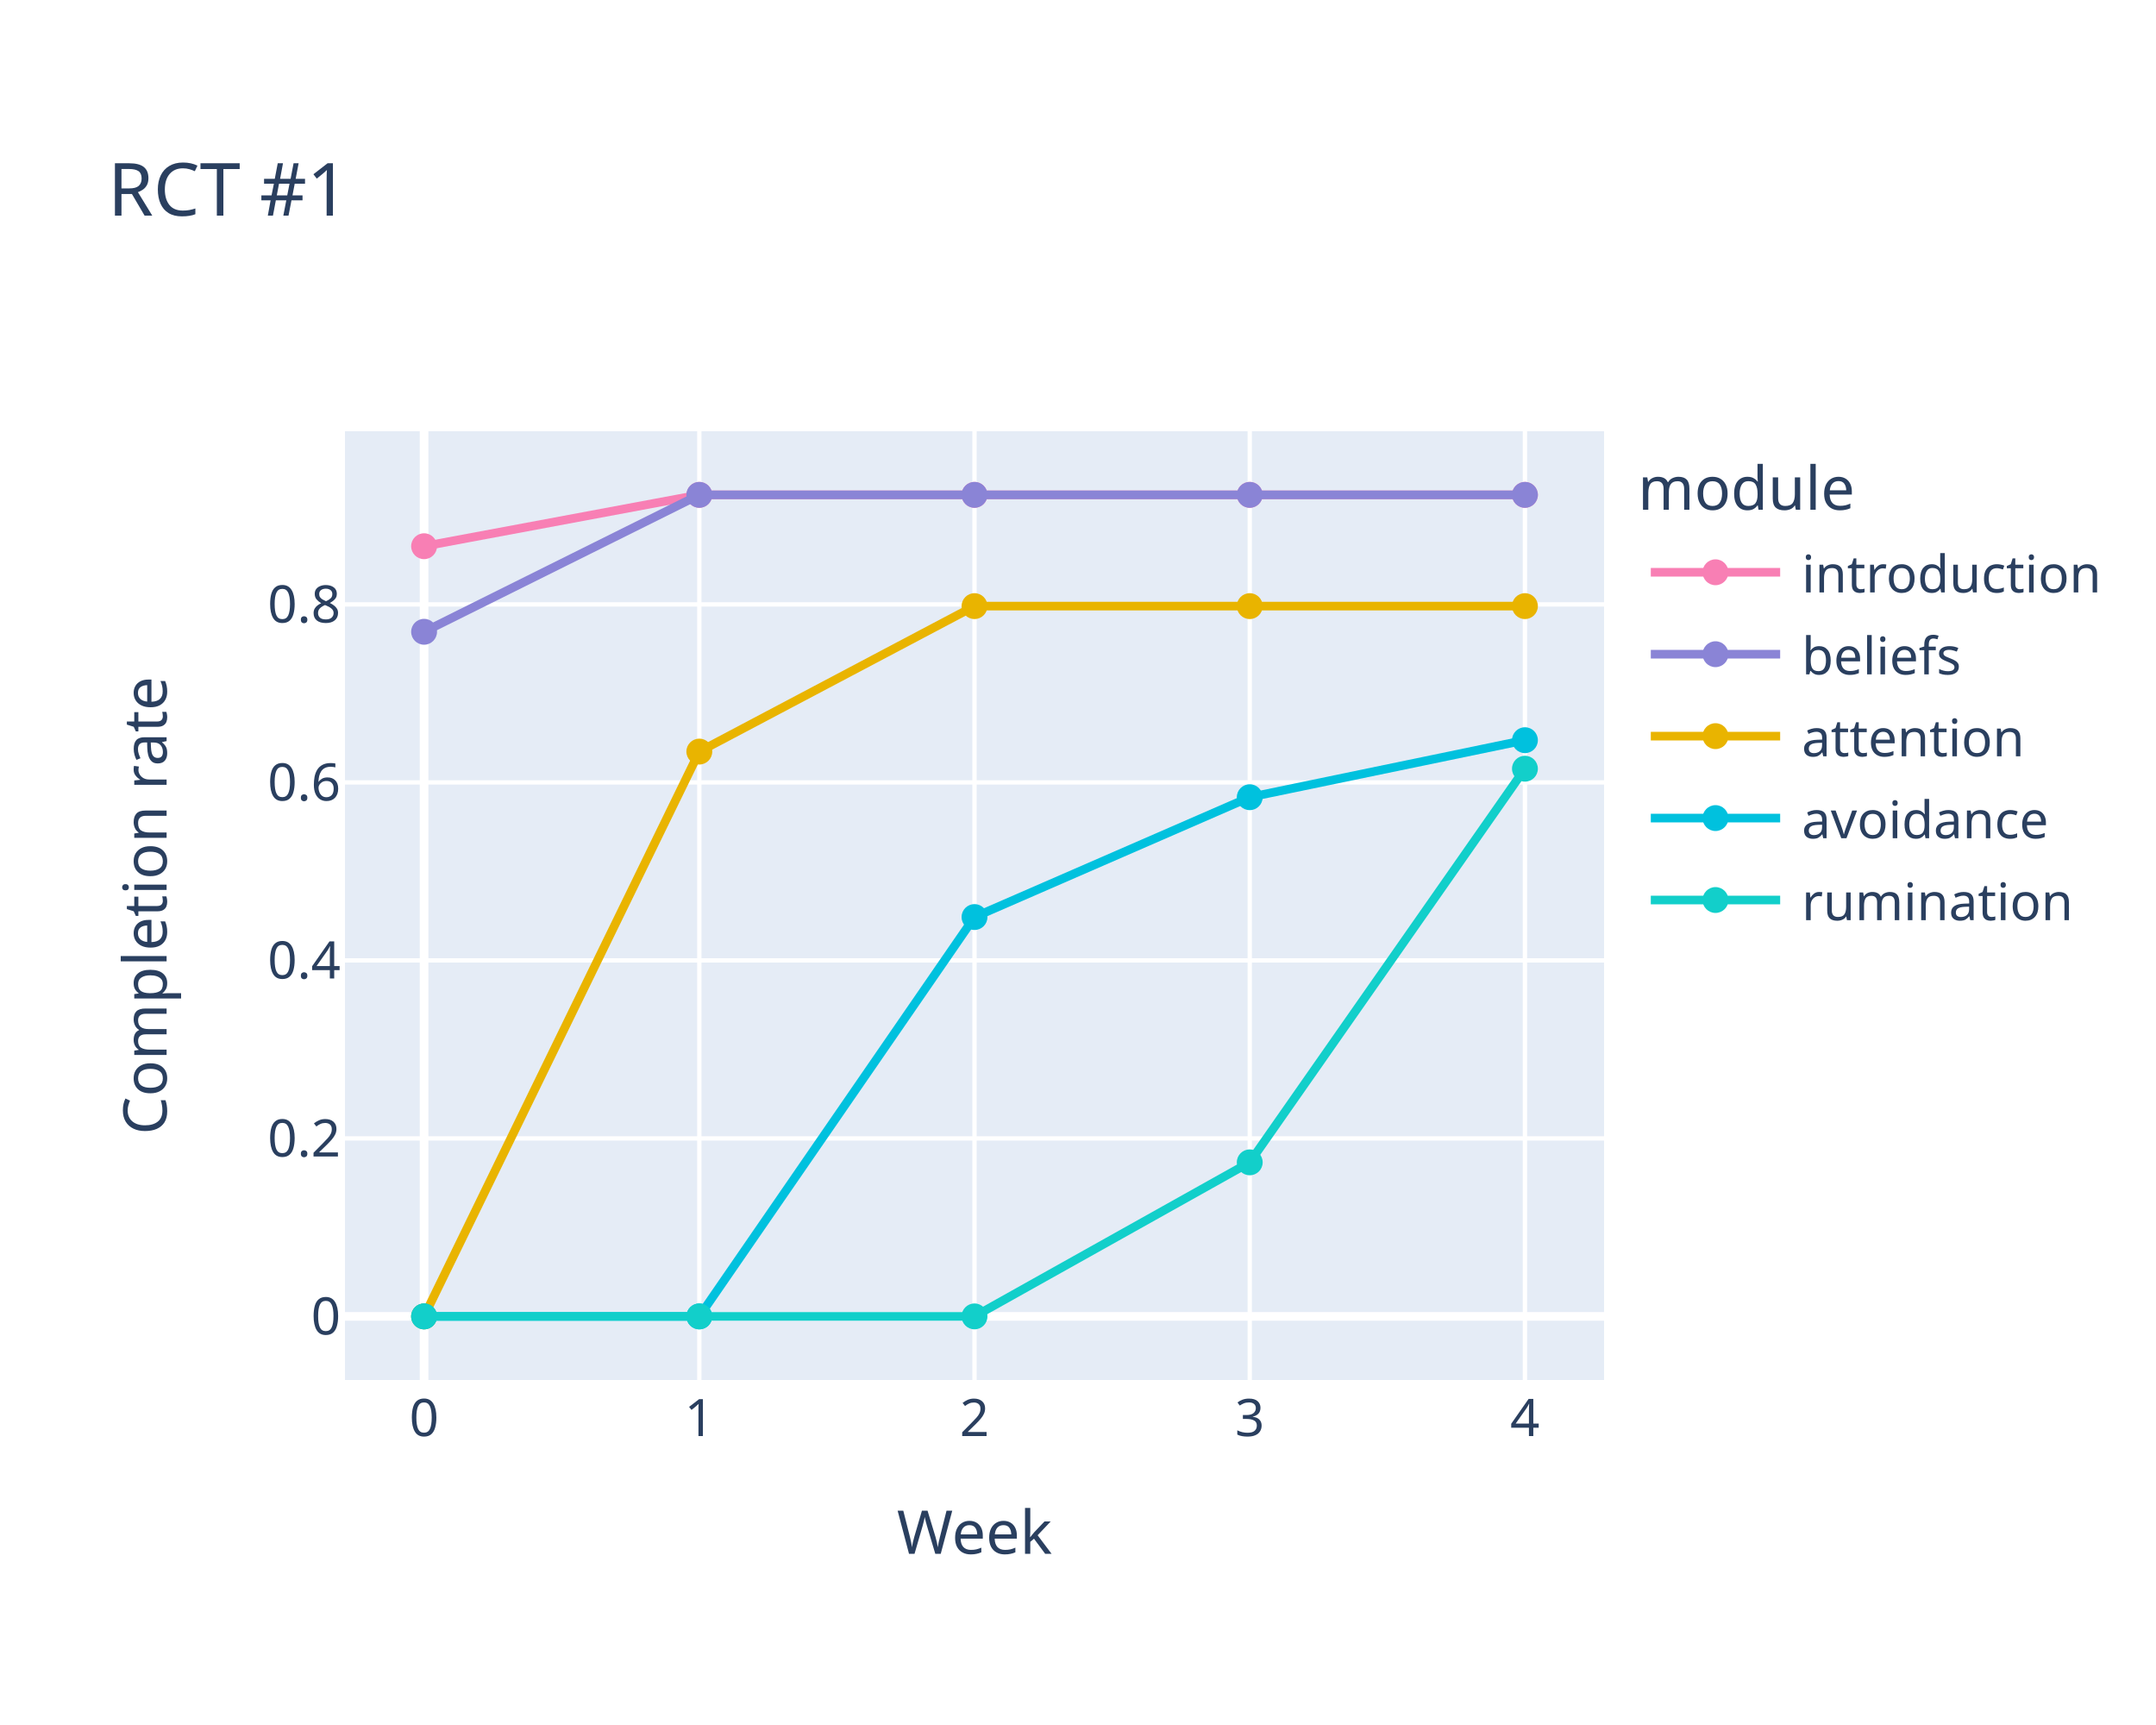
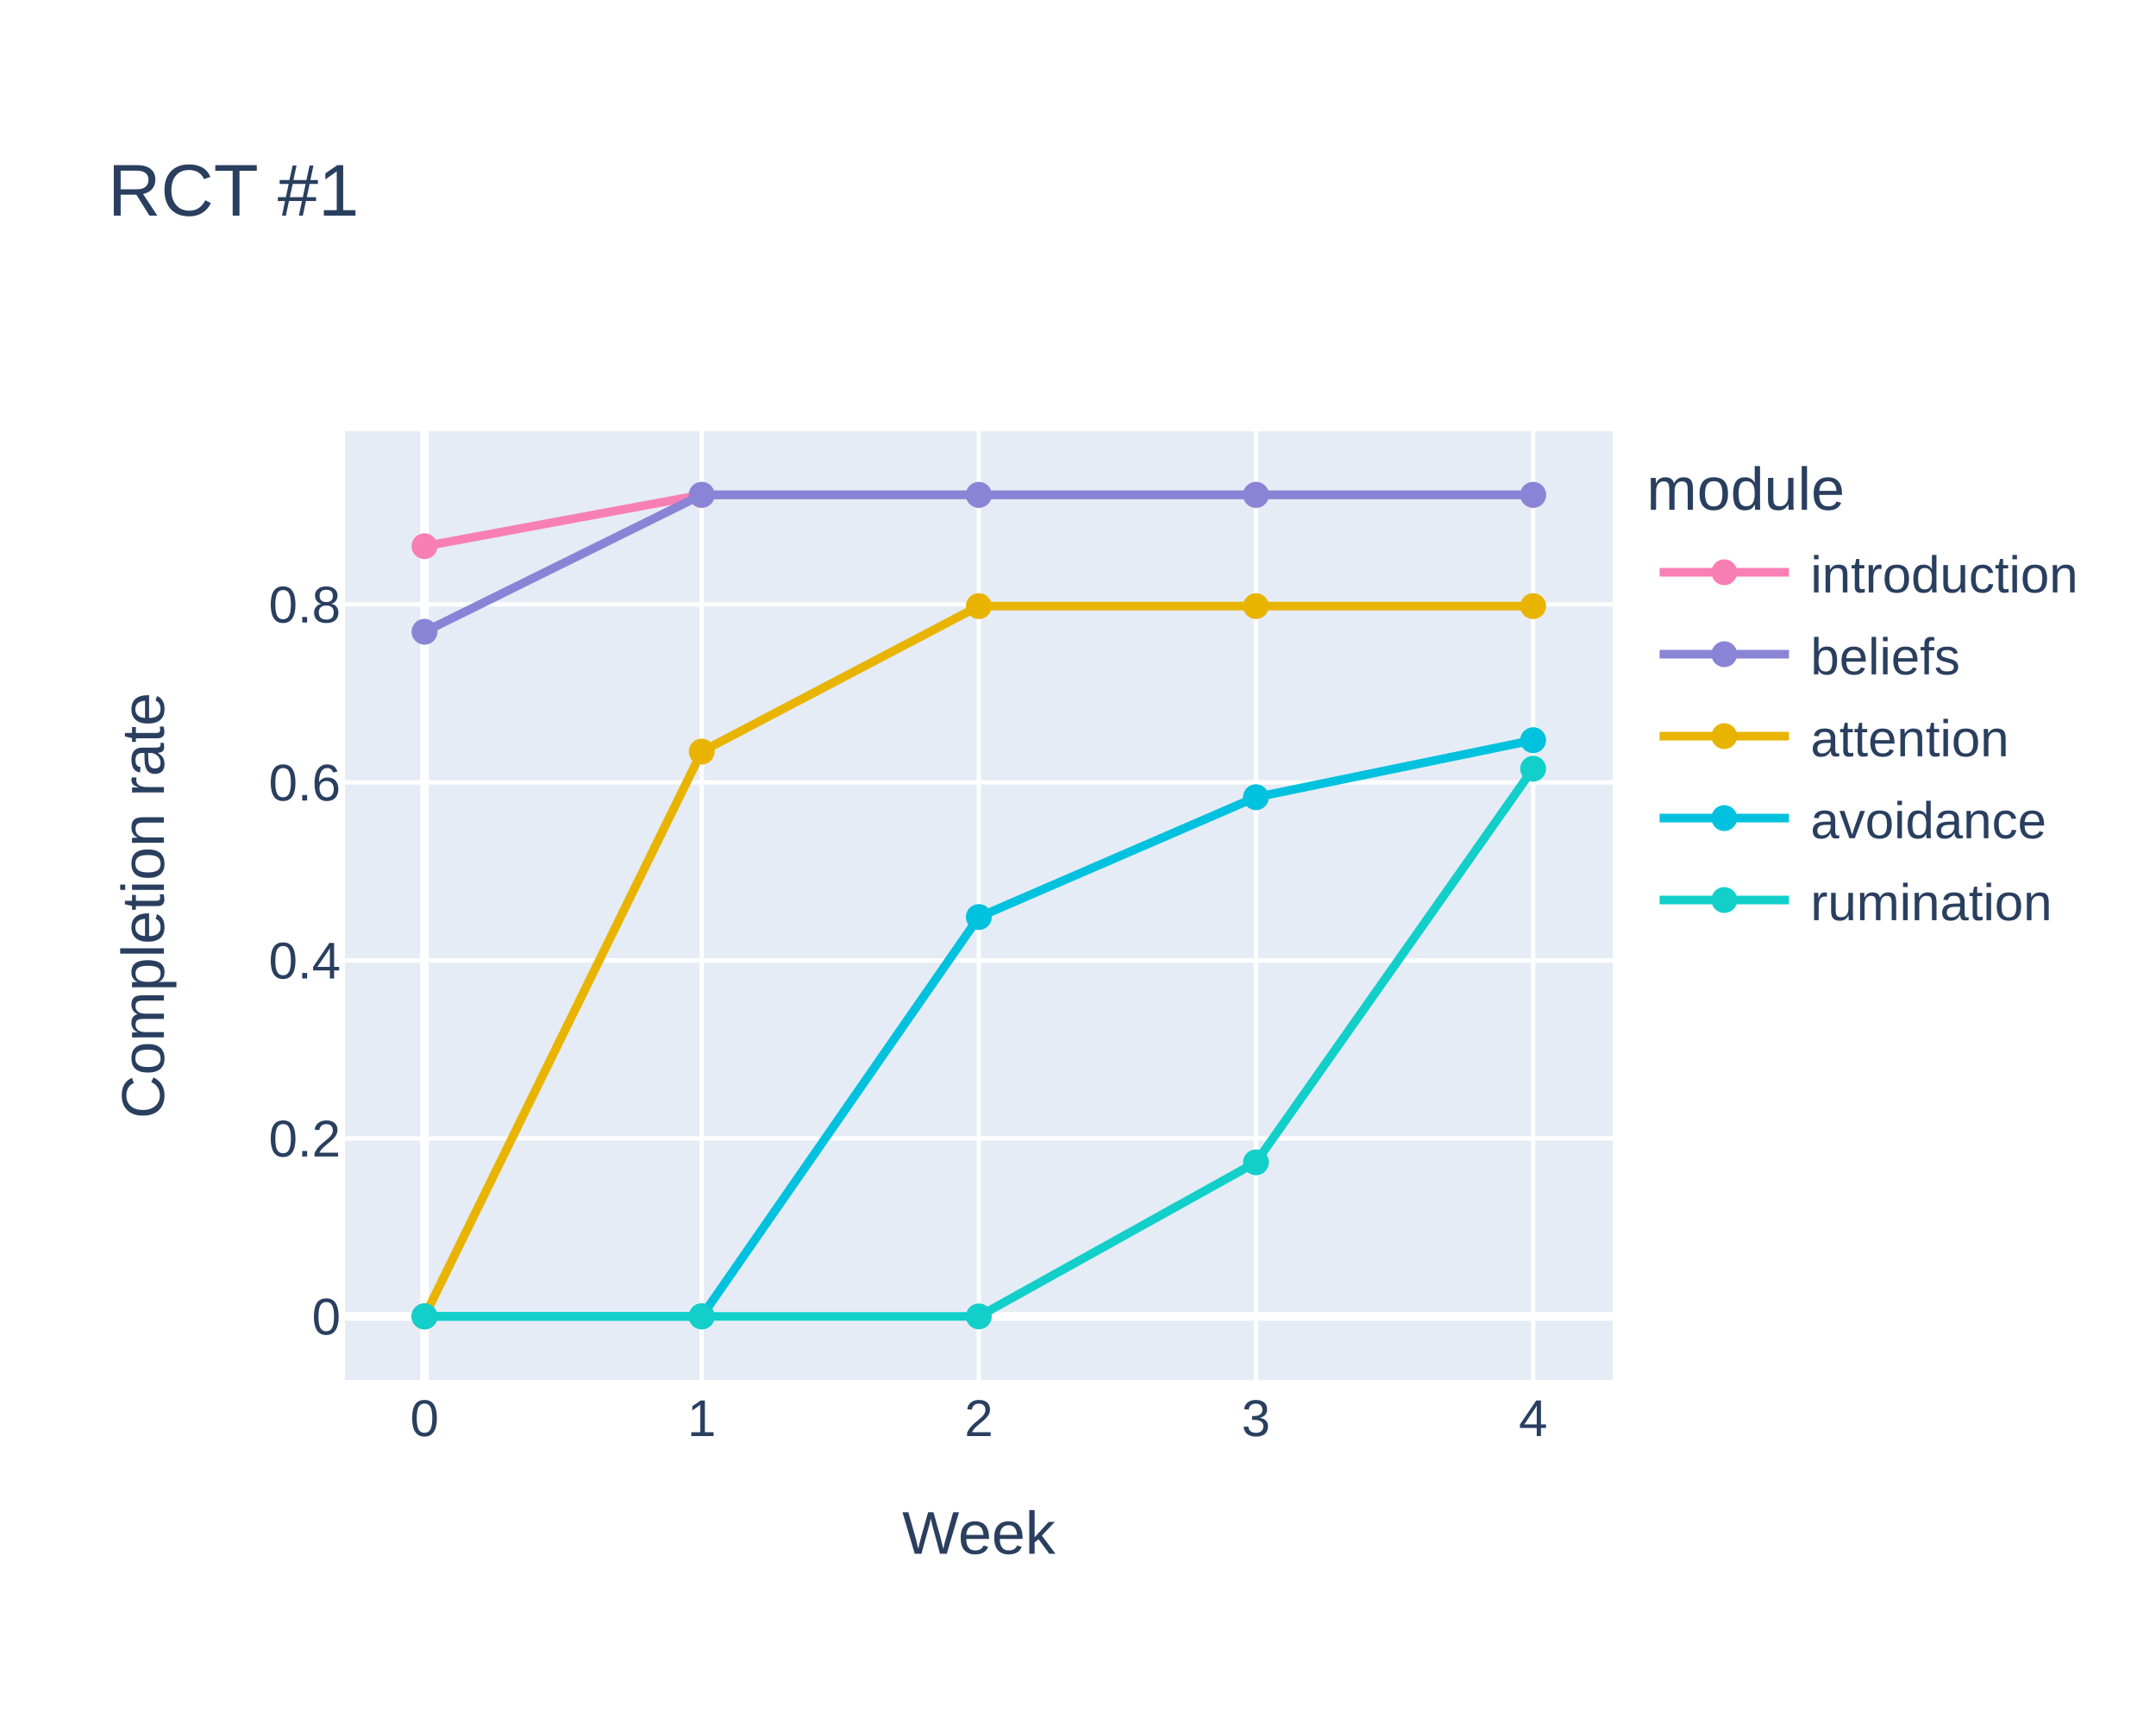
<svg xmlns="http://www.w3.org/2000/svg" class="main-svg" width="500" height="400" style="" viewBox="0 0 500 400">
  <rect x="0" y="0" width="500" height="400" style="fill: rgb(255, 255, 255); fill-opacity: 1;" />
-   <defs id="defs-70b8d2">
+   <defs id="defs-3fa219">
    <g class="clips">
-       <clipPath id="clip70b8d2xyplot" class="plotclip">
-         <rect width="292" height="220" />
+       <clipPath id="clip3fa219xyplot" class="plotclip">
+         <rect width="294" height="220" />
      </clipPath>
-       <clipPath class="axesclip" id="clip70b8d2x">
-         <rect x="80" y="0" width="292" height="400" />
+       <clipPath class="axesclip" id="clip3fa219x">
+         <rect x="80" y="0" width="294" height="400" />
      </clipPath>
-       <clipPath class="axesclip" id="clip70b8d2y">
+       <clipPath class="axesclip" id="clip3fa219y">
        <rect x="0" y="100" width="500" height="220" />
      </clipPath>
-       <clipPath class="axesclip" id="clip70b8d2xy">
-         <rect x="80" y="100" width="292" height="220" />
+       <clipPath class="axesclip" id="clip3fa219xy">
+         <rect x="80" y="100" width="294" height="220" />
      </clipPath>
    </g>
    <g class="gradients" />
    <g class="patterns" />
  </defs>
  <g class="bglayer">
-     <rect class="bg" x="80" y="100" width="292" height="220" style="fill: rgb(229, 236, 246); fill-opacity: 1; stroke-width: 0;" />
+     <rect class="bg" x="80" y="100" width="294" height="220" style="fill: rgb(229, 236, 246); fill-opacity: 1; stroke-width: 0;" />
  </g>
  <g class="layer-below">
    <g class="imagelayer" />
    <g class="shapelayer" />
  </g>
  <g class="cartesianlayer">
    <g class="subplot xy">
      <g class="layer-subplot">
        <g class="shapelayer" />
        <g class="imagelayer" />
      </g>
      <g class="minor-gridlayer">
        <g class="x" />
        <g class="y" />
      </g>
      <g class="gridlayer">
        <g class="x">
-           <path class="xgrid crisp" transform="translate(162.18,0)" d="M0,100v220" style="stroke: rgb(255, 255, 255); stroke-opacity: 1; stroke-width: 1px;" />
-           <path class="xgrid crisp" transform="translate(226,0)" d="M0,100v220" style="stroke: rgb(255, 255, 255); stroke-opacity: 1; stroke-width: 1px;" />
-           <path class="xgrid crisp" transform="translate(289.83,0)" d="M0,100v220" style="stroke: rgb(255, 255, 255); stroke-opacity: 1; stroke-width: 1px;" />
-           <path class="xgrid crisp" transform="translate(353.65,0)" d="M0,100v220" style="stroke: rgb(255, 255, 255); stroke-opacity: 1; stroke-width: 1px;" />
+           <path class="xgrid crisp" transform="translate(162.73,0)" d="M0,100v220" style="stroke: rgb(255, 255, 255); stroke-opacity: 1; stroke-width: 1px;" />
+           <path class="xgrid crisp" transform="translate(227,0)" d="M0,100v220" style="stroke: rgb(255, 255, 255); stroke-opacity: 1; stroke-width: 1px;" />
+           <path class="xgrid crisp" transform="translate(291.27,0)" d="M0,100v220" style="stroke: rgb(255, 255, 255); stroke-opacity: 1; stroke-width: 1px;" />
+           <path class="xgrid crisp" transform="translate(355.55,0)" d="M0,100v220" style="stroke: rgb(255, 255, 255); stroke-opacity: 1; stroke-width: 1px;" />
        </g>
        <g class="y">
-           <path class="ygrid crisp" transform="translate(0,263.98)" d="M80,0h292" style="stroke: rgb(255, 255, 255); stroke-opacity: 1; stroke-width: 1px;" />
-           <path class="ygrid crisp" transform="translate(0,222.7)" d="M80,0h292" style="stroke: rgb(255, 255, 255); stroke-opacity: 1; stroke-width: 1px;" />
-           <path class="ygrid crisp" transform="translate(0,181.43)" d="M80,0h292" style="stroke: rgb(255, 255, 255); stroke-opacity: 1; stroke-width: 1px;" />
-           <path class="ygrid crisp" transform="translate(0,140.15)" d="M80,0h292" style="stroke: rgb(255, 255, 255); stroke-opacity: 1; stroke-width: 1px;" />
+           <path class="ygrid crisp" transform="translate(0,263.98)" d="M80,0h294" style="stroke: rgb(255, 255, 255); stroke-opacity: 1; stroke-width: 1px;" />
+           <path class="ygrid crisp" transform="translate(0,222.7)" d="M80,0h294" style="stroke: rgb(255, 255, 255); stroke-opacity: 1; stroke-width: 1px;" />
+           <path class="ygrid crisp" transform="translate(0,181.43)" d="M80,0h294" style="stroke: rgb(255, 255, 255); stroke-opacity: 1; stroke-width: 1px;" />
+           <path class="ygrid crisp" transform="translate(0,140.15)" d="M80,0h294" style="stroke: rgb(255, 255, 255); stroke-opacity: 1; stroke-width: 1px;" />
        </g>
      </g>
      <g class="zerolinelayer">
-         <path class="xzl zl crisp" transform="translate(98.35,0)" d="M0,100v220" style="stroke: rgb(255, 255, 255); stroke-opacity: 1; stroke-width: 2px;" />
-         <path class="yzl zl crisp" transform="translate(0,305.25)" d="M80,0h292" style="stroke: rgb(255, 255, 255); stroke-opacity: 1; stroke-width: 2px;" />
+         <path class="xzl zl crisp" transform="translate(98.45,0)" d="M0,100v220" style="stroke: rgb(255, 255, 255); stroke-opacity: 1; stroke-width: 2px;" />
+         <path class="yzl zl crisp" transform="translate(0,305.25)" d="M80,0h294" style="stroke: rgb(255, 255, 255); stroke-opacity: 1; stroke-width: 2px;" />
      </g>
      <path class="xlines-below" />
      <path class="ylines-below" />
      <g class="overlines-below" />
      <g class="xaxislayer-below" />
      <g class="yaxislayer-below" />
      <g class="overaxes-below" />
-       <g class="plot" transform="translate(80,100)" clip-path="url(#clip70b8d2xyplot)">
+       <g class="plot" transform="translate(80,100)" clip-path="url(#clip3fa219xyplot)">
        <g class="scatterlayer mlayer">
-           <g class="trace scatter trace0f7257" style="stroke-miterlimit: 2; opacity: 1;">
-             <g class="fills" />
-             <g class="errorbars" />
-             <g class="lines">
-               <path class="js-line" d="M18.35,26.66L82.18,14.75L146,14.75L273.65,14.75" style="vector-effect: none; fill: none; stroke: rgb(248, 127, 180); stroke-opacity: 1; stroke-width: 2px; opacity: 1;" />
-             </g>
-             <g class="points">
-               <path class="point" transform="translate(18.35,26.66)" d="M3,0A3,3 0 1,1 0,-3A3,3 0 0,1 3,0Z" style="opacity: 1; stroke-width: 0px; fill: rgb(248, 127, 180); fill-opacity: 1;" />
-               <path class="point" transform="translate(82.18,14.75)" d="M3,0A3,3 0 1,1 0,-3A3,3 0 0,1 3,0Z" style="opacity: 1; stroke-width: 0px; fill: rgb(248, 127, 180); fill-opacity: 1;" />
-               <path class="point" transform="translate(146,14.75)" d="M3,0A3,3 0 1,1 0,-3A3,3 0 0,1 3,0Z" style="opacity: 1; stroke-width: 0px; fill: rgb(248, 127, 180); fill-opacity: 1;" />
-               <path class="point" transform="translate(209.83,14.75)" d="M3,0A3,3 0 1,1 0,-3A3,3 0 0,1 3,0Z" style="opacity: 1; stroke-width: 0px; fill: rgb(248, 127, 180); fill-opacity: 1;" />
-               <path class="point" transform="translate(273.65,14.75)" d="M3,0A3,3 0 1,1 0,-3A3,3 0 0,1 3,0Z" style="opacity: 1; stroke-width: 0px; fill: rgb(248, 127, 180); fill-opacity: 1;" />
-             </g>
-             <g class="text" />
-           </g>
-           <g class="trace scatter trace8afb2c" style="stroke-miterlimit: 2; opacity: 1;">
-             <g class="fills" />
-             <g class="errorbars" />
-             <g class="lines">
-               <path class="js-line" d="M18.35,46.5L82.18,14.75L146,14.75L273.65,14.75" style="vector-effect: none; fill: none; stroke: rgb(138, 132, 214); stroke-opacity: 1; stroke-width: 2px; opacity: 1;" />
-             </g>
-             <g class="points">
-               <path class="point" transform="translate(18.35,46.5)" d="M3,0A3,3 0 1,1 0,-3A3,3 0 0,1 3,0Z" style="opacity: 1; stroke-width: 0px; fill: rgb(138, 132, 214); fill-opacity: 1;" />
-               <path class="point" transform="translate(82.18,14.75)" d="M3,0A3,3 0 1,1 0,-3A3,3 0 0,1 3,0Z" style="opacity: 1; stroke-width: 0px; fill: rgb(138, 132, 214); fill-opacity: 1;" />
-               <path class="point" transform="translate(146,14.75)" d="M3,0A3,3 0 1,1 0,-3A3,3 0 0,1 3,0Z" style="opacity: 1; stroke-width: 0px; fill: rgb(138, 132, 214); fill-opacity: 1;" />
-               <path class="point" transform="translate(209.83,14.75)" d="M3,0A3,3 0 1,1 0,-3A3,3 0 0,1 3,0Z" style="opacity: 1; stroke-width: 0px; fill: rgb(138, 132, 214); fill-opacity: 1;" />
-               <path class="point" transform="translate(273.65,14.75)" d="M3,0A3,3 0 1,1 0,-3A3,3 0 0,1 3,0Z" style="opacity: 1; stroke-width: 0px; fill: rgb(138, 132, 214); fill-opacity: 1;" />
-             </g>
-             <g class="text" />
-           </g>
-           <g class="trace scatter trace9999b5" style="stroke-miterlimit: 2; opacity: 1;">
-             <g class="fills" />
-             <g class="errorbars" />
-             <g class="lines">
-               <path class="js-line" d="M18.35,205.25L82.18,74.28L146,40.55L273.65,40.55" style="vector-effect: none; fill: none; stroke: rgb(233, 180, 0); stroke-opacity: 1; stroke-width: 2px; opacity: 1;" />
-             </g>
-             <g class="points">
-               <path class="point" transform="translate(18.35,205.25)" d="M3,0A3,3 0 1,1 0,-3A3,3 0 0,1 3,0Z" style="opacity: 1; stroke-width: 0px; fill: rgb(233, 180, 0); fill-opacity: 1;" />
-               <path class="point" transform="translate(82.18,74.28)" d="M3,0A3,3 0 1,1 0,-3A3,3 0 0,1 3,0Z" style="opacity: 1; stroke-width: 0px; fill: rgb(233, 180, 0); fill-opacity: 1;" />
-               <path class="point" transform="translate(146,40.55)" d="M3,0A3,3 0 1,1 0,-3A3,3 0 0,1 3,0Z" style="opacity: 1; stroke-width: 0px; fill: rgb(233, 180, 0); fill-opacity: 1;" />
-               <path class="point" transform="translate(209.83,40.55)" d="M3,0A3,3 0 1,1 0,-3A3,3 0 0,1 3,0Z" style="opacity: 1; stroke-width: 0px; fill: rgb(233, 180, 0); fill-opacity: 1;" />
-               <path class="point" transform="translate(273.65,40.55)" d="M3,0A3,3 0 1,1 0,-3A3,3 0 0,1 3,0Z" style="opacity: 1; stroke-width: 0px; fill: rgb(233, 180, 0); fill-opacity: 1;" />
-             </g>
-             <g class="text" />
-           </g>
-           <g class="trace scatter tracef1bd35" style="stroke-miterlimit: 2; opacity: 1;">
-             <g class="fills" />
-             <g class="errorbars" />
-             <g class="lines">
-               <path class="js-line" d="M18.35,205.25L82.18,205.25L146,112.65L209.83,84.86L273.65,71.64" style="vector-effect: none; fill: none; stroke: rgb(0, 193, 222); stroke-opacity: 1; stroke-width: 2px; opacity: 1;" />
-             </g>
-             <g class="points">
-               <path class="point" transform="translate(18.35,205.25)" d="M3,0A3,3 0 1,1 0,-3A3,3 0 0,1 3,0Z" style="opacity: 1; stroke-width: 0px; fill: rgb(0, 193, 222); fill-opacity: 1;" />
-               <path class="point" transform="translate(82.18,205.25)" d="M3,0A3,3 0 1,1 0,-3A3,3 0 0,1 3,0Z" style="opacity: 1; stroke-width: 0px; fill: rgb(0, 193, 222); fill-opacity: 1;" />
-               <path class="point" transform="translate(146,112.65)" d="M3,0A3,3 0 1,1 0,-3A3,3 0 0,1 3,0Z" style="opacity: 1; stroke-width: 0px; fill: rgb(0, 193, 222); fill-opacity: 1;" />
-               <path class="point" transform="translate(209.83,84.86)" d="M3,0A3,3 0 1,1 0,-3A3,3 0 0,1 3,0Z" style="opacity: 1; stroke-width: 0px; fill: rgb(0, 193, 222); fill-opacity: 1;" />
-               <path class="point" transform="translate(273.65,71.64)" d="M3,0A3,3 0 1,1 0,-3A3,3 0 0,1 3,0Z" style="opacity: 1; stroke-width: 0px; fill: rgb(0, 193, 222); fill-opacity: 1;" />
-             </g>
-             <g class="text" />
-           </g>
-           <g class="trace scatter tracec111d5" style="stroke-miterlimit: 2; opacity: 1;">
-             <g class="fills" />
-             <g class="errorbars" />
-             <g class="lines">
-               <path class="js-line" d="M18.35,205.25L146,205.25L209.83,169.53L273.65,78.25" style="vector-effect: none; fill: none; stroke: rgb(18, 207, 202); stroke-opacity: 1; stroke-width: 2px; opacity: 1;" />
-             </g>
-             <g class="points">
-               <path class="point" transform="translate(18.35,205.25)" d="M3,0A3,3 0 1,1 0,-3A3,3 0 0,1 3,0Z" style="opacity: 1; stroke-width: 0px; fill: rgb(18, 207, 202); fill-opacity: 1;" />
-               <path class="point" transform="translate(82.18,205.25)" d="M3,0A3,3 0 1,1 0,-3A3,3 0 0,1 3,0Z" style="opacity: 1; stroke-width: 0px; fill: rgb(18, 207, 202); fill-opacity: 1;" />
-               <path class="point" transform="translate(146,205.25)" d="M3,0A3,3 0 1,1 0,-3A3,3 0 0,1 3,0Z" style="opacity: 1; stroke-width: 0px; fill: rgb(18, 207, 202); fill-opacity: 1;" />
-               <path class="point" transform="translate(209.83,169.53)" d="M3,0A3,3 0 1,1 0,-3A3,3 0 0,1 3,0Z" style="opacity: 1; stroke-width: 0px; fill: rgb(18, 207, 202); fill-opacity: 1;" />
-               <path class="point" transform="translate(273.65,78.25)" d="M3,0A3,3 0 1,1 0,-3A3,3 0 0,1 3,0Z" style="opacity: 1; stroke-width: 0px; fill: rgb(18, 207, 202); fill-opacity: 1;" />
+           <g class="trace scatter trace56ee65" style="stroke-miterlimit: 2; opacity: 1;">
+             <g class="fills" />
+             <g class="errorbars" />
+             <g class="lines">
+               <path class="js-line" d="M18.45,26.66L82.73,14.75L147,14.75L275.55,14.75" style="vector-effect: none; fill: none; stroke: rgb(248, 127, 180); stroke-opacity: 1; stroke-width: 2px; opacity: 1;" />
+             </g>
+             <g class="points">
+               <path class="point" transform="translate(18.45,26.66)" d="M3,0A3,3 0 1,1 0,-3A3,3 0 0,1 3,0Z" style="opacity: 1; stroke-width: 0px; fill: rgb(248, 127, 180); fill-opacity: 1;" />
+               <path class="point" transform="translate(82.73,14.75)" d="M3,0A3,3 0 1,1 0,-3A3,3 0 0,1 3,0Z" style="opacity: 1; stroke-width: 0px; fill: rgb(248, 127, 180); fill-opacity: 1;" />
+               <path class="point" transform="translate(147,14.75)" d="M3,0A3,3 0 1,1 0,-3A3,3 0 0,1 3,0Z" style="opacity: 1; stroke-width: 0px; fill: rgb(248, 127, 180); fill-opacity: 1;" />
+               <path class="point" transform="translate(211.27,14.75)" d="M3,0A3,3 0 1,1 0,-3A3,3 0 0,1 3,0Z" style="opacity: 1; stroke-width: 0px; fill: rgb(248, 127, 180); fill-opacity: 1;" />
+               <path class="point" transform="translate(275.55,14.75)" d="M3,0A3,3 0 1,1 0,-3A3,3 0 0,1 3,0Z" style="opacity: 1; stroke-width: 0px; fill: rgb(248, 127, 180); fill-opacity: 1;" />
+             </g>
+             <g class="text" />
+           </g>
+           <g class="trace scatter trace68fb6b" style="stroke-miterlimit: 2; opacity: 1;">
+             <g class="fills" />
+             <g class="errorbars" />
+             <g class="lines">
+               <path class="js-line" d="M18.45,46.5L82.73,14.75L147,14.75L275.55,14.75" style="vector-effect: none; fill: none; stroke: rgb(138, 132, 214); stroke-opacity: 1; stroke-width: 2px; opacity: 1;" />
+             </g>
+             <g class="points">
+               <path class="point" transform="translate(18.45,46.5)" d="M3,0A3,3 0 1,1 0,-3A3,3 0 0,1 3,0Z" style="opacity: 1; stroke-width: 0px; fill: rgb(138, 132, 214); fill-opacity: 1;" />
+               <path class="point" transform="translate(82.73,14.75)" d="M3,0A3,3 0 1,1 0,-3A3,3 0 0,1 3,0Z" style="opacity: 1; stroke-width: 0px; fill: rgb(138, 132, 214); fill-opacity: 1;" />
+               <path class="point" transform="translate(147,14.75)" d="M3,0A3,3 0 1,1 0,-3A3,3 0 0,1 3,0Z" style="opacity: 1; stroke-width: 0px; fill: rgb(138, 132, 214); fill-opacity: 1;" />
+               <path class="point" transform="translate(211.27,14.75)" d="M3,0A3,3 0 1,1 0,-3A3,3 0 0,1 3,0Z" style="opacity: 1; stroke-width: 0px; fill: rgb(138, 132, 214); fill-opacity: 1;" />
+               <path class="point" transform="translate(275.55,14.75)" d="M3,0A3,3 0 1,1 0,-3A3,3 0 0,1 3,0Z" style="opacity: 1; stroke-width: 0px; fill: rgb(138, 132, 214); fill-opacity: 1;" />
+             </g>
+             <g class="text" />
+           </g>
+           <g class="trace scatter trace299d1f" style="stroke-miterlimit: 2; opacity: 1;">
+             <g class="fills" />
+             <g class="errorbars" />
+             <g class="lines">
+               <path class="js-line" d="M18.45,205.25L82.73,74.28L147,40.55L275.55,40.55" style="vector-effect: none; fill: none; stroke: rgb(233, 180, 0); stroke-opacity: 1; stroke-width: 2px; opacity: 1;" />
+             </g>
+             <g class="points">
+               <path class="point" transform="translate(18.45,205.25)" d="M3,0A3,3 0 1,1 0,-3A3,3 0 0,1 3,0Z" style="opacity: 1; stroke-width: 0px; fill: rgb(233, 180, 0); fill-opacity: 1;" />
+               <path class="point" transform="translate(82.73,74.28)" d="M3,0A3,3 0 1,1 0,-3A3,3 0 0,1 3,0Z" style="opacity: 1; stroke-width: 0px; fill: rgb(233, 180, 0); fill-opacity: 1;" />
+               <path class="point" transform="translate(147,40.55)" d="M3,0A3,3 0 1,1 0,-3A3,3 0 0,1 3,0Z" style="opacity: 1; stroke-width: 0px; fill: rgb(233, 180, 0); fill-opacity: 1;" />
+               <path class="point" transform="translate(211.27,40.55)" d="M3,0A3,3 0 1,1 0,-3A3,3 0 0,1 3,0Z" style="opacity: 1; stroke-width: 0px; fill: rgb(233, 180, 0); fill-opacity: 1;" />
+               <path class="point" transform="translate(275.55,40.55)" d="M3,0A3,3 0 1,1 0,-3A3,3 0 0,1 3,0Z" style="opacity: 1; stroke-width: 0px; fill: rgb(233, 180, 0); fill-opacity: 1;" />
+             </g>
+             <g class="text" />
+           </g>
+           <g class="trace scatter trace8e92e1" style="stroke-miterlimit: 2; opacity: 1;">
+             <g class="fills" />
+             <g class="errorbars" />
+             <g class="lines">
+               <path class="js-line" d="M18.45,205.25L82.73,205.25L147,112.65L211.27,84.86L275.55,71.64" style="vector-effect: none; fill: none; stroke: rgb(0, 193, 222); stroke-opacity: 1; stroke-width: 2px; opacity: 1;" />
+             </g>
+             <g class="points">
+               <path class="point" transform="translate(18.45,205.25)" d="M3,0A3,3 0 1,1 0,-3A3,3 0 0,1 3,0Z" style="opacity: 1; stroke-width: 0px; fill: rgb(0, 193, 222); fill-opacity: 1;" />
+               <path class="point" transform="translate(82.73,205.25)" d="M3,0A3,3 0 1,1 0,-3A3,3 0 0,1 3,0Z" style="opacity: 1; stroke-width: 0px; fill: rgb(0, 193, 222); fill-opacity: 1;" />
+               <path class="point" transform="translate(147,112.65)" d="M3,0A3,3 0 1,1 0,-3A3,3 0 0,1 3,0Z" style="opacity: 1; stroke-width: 0px; fill: rgb(0, 193, 222); fill-opacity: 1;" />
+               <path class="point" transform="translate(211.27,84.86)" d="M3,0A3,3 0 1,1 0,-3A3,3 0 0,1 3,0Z" style="opacity: 1; stroke-width: 0px; fill: rgb(0, 193, 222); fill-opacity: 1;" />
+               <path class="point" transform="translate(275.55,71.64)" d="M3,0A3,3 0 1,1 0,-3A3,3 0 0,1 3,0Z" style="opacity: 1; stroke-width: 0px; fill: rgb(0, 193, 222); fill-opacity: 1;" />
+             </g>
+             <g class="text" />
+           </g>
+           <g class="trace scatter traceeafa8b" style="stroke-miterlimit: 2; opacity: 1;">
+             <g class="fills" />
+             <g class="errorbars" />
+             <g class="lines">
+               <path class="js-line" d="M18.45,205.25L147,205.25L211.27,169.53L275.55,78.25" style="vector-effect: none; fill: none; stroke: rgb(18, 207, 202); stroke-opacity: 1; stroke-width: 2px; opacity: 1;" />
+             </g>
+             <g class="points">
+               <path class="point" transform="translate(18.45,205.25)" d="M3,0A3,3 0 1,1 0,-3A3,3 0 0,1 3,0Z" style="opacity: 1; stroke-width: 0px; fill: rgb(18, 207, 202); fill-opacity: 1;" />
+               <path class="point" transform="translate(82.73,205.25)" d="M3,0A3,3 0 1,1 0,-3A3,3 0 0,1 3,0Z" style="opacity: 1; stroke-width: 0px; fill: rgb(18, 207, 202); fill-opacity: 1;" />
+               <path class="point" transform="translate(147,205.25)" d="M3,0A3,3 0 1,1 0,-3A3,3 0 0,1 3,0Z" style="opacity: 1; stroke-width: 0px; fill: rgb(18, 207, 202); fill-opacity: 1;" />
+               <path class="point" transform="translate(211.27,169.53)" d="M3,0A3,3 0 1,1 0,-3A3,3 0 0,1 3,0Z" style="opacity: 1; stroke-width: 0px; fill: rgb(18, 207, 202); fill-opacity: 1;" />
+               <path class="point" transform="translate(275.55,78.25)" d="M3,0A3,3 0 1,1 0,-3A3,3 0 0,1 3,0Z" style="opacity: 1; stroke-width: 0px; fill: rgb(18, 207, 202); fill-opacity: 1;" />
            </g>
            <g class="text" />
          </g>
        </g>
      </g>
      <g class="overplot" />
      <path class="xlines-above crisp" d="M0,0" style="fill: none;" />
      <path class="ylines-above crisp" d="M0,0" style="fill: none;" />
      <g class="overlines-above" />
      <g class="xaxislayer-above">
        <g class="xtick">
-           <text text-anchor="middle" x="0" y="333" transform="translate(98.35,0)" style="font-family: Geomanist; font-size: 12px; fill: rgb(42, 63, 95); fill-opacity: 1; white-space: pre; opacity: 1;">0</text>
-         </g>
-         <g class="xtick">
-           <text text-anchor="middle" x="0" y="333" style="font-family: Geomanist; font-size: 12px; fill: rgb(42, 63, 95); fill-opacity: 1; white-space: pre; opacity: 1;" transform="translate(162.18,0)">1</text>
-         </g>
-         <g class="xtick">
-           <text text-anchor="middle" x="0" y="333" style="font-family: Geomanist; font-size: 12px; fill: rgb(42, 63, 95); fill-opacity: 1; white-space: pre; opacity: 1;" transform="translate(226,0)">2</text>
-         </g>
-         <g class="xtick">
-           <text text-anchor="middle" x="0" y="333" style="font-family: Geomanist; font-size: 12px; fill: rgb(42, 63, 95); fill-opacity: 1; white-space: pre; opacity: 1;" transform="translate(289.83,0)">3</text>
-         </g>
-         <g class="xtick">
-           <text text-anchor="middle" x="0" y="333" style="font-family: Geomanist; font-size: 12px; fill: rgb(42, 63, 95); fill-opacity: 1; white-space: pre; opacity: 1;" transform="translate(353.65,0)">4</text>
+           <text text-anchor="middle" x="0" y="333" transform="translate(98.45,0)" style="font-family: Arial; font-size: 12px; fill: rgb(42, 63, 95); fill-opacity: 1; white-space: pre; opacity: 1;">0</text>
+         </g>
+         <g class="xtick">
+           <text text-anchor="middle" x="0" y="333" style="font-family: Arial; font-size: 12px; fill: rgb(42, 63, 95); fill-opacity: 1; white-space: pre; opacity: 1;" transform="translate(162.73,0)">1</text>
+         </g>
+         <g class="xtick">
+           <text text-anchor="middle" x="0" y="333" style="font-family: Arial; font-size: 12px; fill: rgb(42, 63, 95); fill-opacity: 1; white-space: pre; opacity: 1;" transform="translate(227,0)">2</text>
+         </g>
+         <g class="xtick">
+           <text text-anchor="middle" x="0" y="333" style="font-family: Arial; font-size: 12px; fill: rgb(42, 63, 95); fill-opacity: 1; white-space: pre; opacity: 1;" transform="translate(291.27,0)">3</text>
+         </g>
+         <g class="xtick">
+           <text text-anchor="middle" x="0" y="333" style="font-family: Arial; font-size: 12px; fill: rgb(42, 63, 95); fill-opacity: 1; white-space: pre; opacity: 1;" transform="translate(355.55,0)">4</text>
        </g>
      </g>
      <g class="yaxislayer-above">
        <g class="ytick">
-           <text text-anchor="end" x="79" y="4.2" transform="translate(0,305.25)" style="font-family: Geomanist; font-size: 12px; fill: rgb(42, 63, 95); fill-opacity: 1; white-space: pre; opacity: 1;">0</text>
-         </g>
-         <g class="ytick">
-           <text text-anchor="end" x="79" y="4.2" style="font-family: Geomanist; font-size: 12px; fill: rgb(42, 63, 95); fill-opacity: 1; white-space: pre; opacity: 1;" transform="translate(0,263.98)">0.2</text>
-         </g>
-         <g class="ytick">
-           <text text-anchor="end" x="79" y="4.2" style="font-family: Geomanist; font-size: 12px; fill: rgb(42, 63, 95); fill-opacity: 1; white-space: pre; opacity: 1;" transform="translate(0,222.7)">0.4</text>
-         </g>
-         <g class="ytick">
-           <text text-anchor="end" x="79" y="4.2" style="font-family: Geomanist; font-size: 12px; fill: rgb(42, 63, 95); fill-opacity: 1; white-space: pre; opacity: 1;" transform="translate(0,181.43)">0.6</text>
-         </g>
-         <g class="ytick">
-           <text text-anchor="end" x="79" y="4.2" style="font-family: Geomanist; font-size: 12px; fill: rgb(42, 63, 95); fill-opacity: 1; white-space: pre; opacity: 1;" transform="translate(0,140.15)">0.8</text>
+           <text text-anchor="end" x="79" y="4.2" transform="translate(0,305.25)" style="font-family: Arial; font-size: 12px; fill: rgb(42, 63, 95); fill-opacity: 1; white-space: pre; opacity: 1;">0</text>
+         </g>
+         <g class="ytick">
+           <text text-anchor="end" x="79" y="4.2" style="font-family: Arial; font-size: 12px; fill: rgb(42, 63, 95); fill-opacity: 1; white-space: pre; opacity: 1;" transform="translate(0,263.98)">0.2</text>
+         </g>
+         <g class="ytick">
+           <text text-anchor="end" x="79" y="4.2" style="font-family: Arial; font-size: 12px; fill: rgb(42, 63, 95); fill-opacity: 1; white-space: pre; opacity: 1;" transform="translate(0,222.7)">0.4</text>
+         </g>
+         <g class="ytick">
+           <text text-anchor="end" x="79" y="4.2" style="font-family: Arial; font-size: 12px; fill: rgb(42, 63, 95); fill-opacity: 1; white-space: pre; opacity: 1;" transform="translate(0,181.43)">0.6</text>
+         </g>
+         <g class="ytick">
+           <text text-anchor="end" x="79" y="4.2" style="font-family: Arial; font-size: 12px; fill: rgb(42, 63, 95); fill-opacity: 1; white-space: pre; opacity: 1;" transform="translate(0,140.15)">0.8</text>
        </g>
      </g>
      <g class="overaxes-above" />
    </g>
  </g>
  <g class="polarlayer" />
  <g class="smithlayer" />
  <g class="ternarylayer" />
  <g class="geolayer" />
  <g class="funnelarealayer" />
  <g class="pielayer" />
  <g class="iciclelayer" />
  <g class="treemaplayer" />
  <g class="sunburstlayer" />
  <g class="glimages" />
-   <defs id="topdefs-70b8d2">
+   <defs id="topdefs-3fa219">
    <g class="clips" />
-     <clipPath id="legend70b8d2">
-       <rect width="110" height="124" x="0" y="0" />
+     <clipPath id="legend3fa219">
+       <rect width="108" height="124" x="0" y="0" />
    </clipPath>
  </defs>
  <g class="layer-above">
    <g class="imagelayer" />
    <g class="shapelayer" />
  </g>
  <g class="infolayer">
-     <g class="legend" pointer-events="all" transform="translate(377.84,100)">
-       <rect class="bg" shape-rendering="crispEdges" width="110" height="124" x="0" y="0" style="stroke: rgb(68, 68, 68); stroke-opacity: 1; fill: rgb(255, 255, 255); fill-opacity: 1; stroke-width: 0px;" />
-       <g class="scrollbox" transform="" clip-path="url(#legend70b8d2)">
-         <text class="legendtitletext" text-anchor="start" x="2" y="18.2" style="font-family: Geomanist; font-size: 14px; fill: rgb(42, 63, 95); fill-opacity: 1; white-space: pre;">module</text>
+     <g class="legend" pointer-events="all" transform="translate(379.88,100)">
+       <rect class="bg" shape-rendering="crispEdges" style="stroke: rgb(68, 68, 68); stroke-opacity: 1; fill: rgb(255, 255, 255); fill-opacity: 1; stroke-width: 0px;" width="108" height="124" x="0" y="0" />
+       <g class="scrollbox" transform="" clip-path="url(#legend3fa219)">
+         <text class="legendtitletext" text-anchor="start" x="2" y="18.2" style="font-family: Arial; font-size: 14px; fill: rgb(42, 63, 95); fill-opacity: 1; white-space: pre;">module</text>
        <g class="groups" transform="">
          <g class="traces" transform="translate(0,32.7)" style="opacity: 1;">
-             <text class="legendtext" text-anchor="start" x="40" y="4.68" style="font-family: Geomanist; font-size: 12px; fill: rgb(42, 63, 95); fill-opacity: 1; white-space: pre;">introduction</text>
+             <text class="legendtext" text-anchor="start" x="40" y="4.68" style="font-family: Arial; font-size: 12px; fill: rgb(42, 63, 95); fill-opacity: 1; white-space: pre;">introduction</text>
            <g class="layers" style="opacity: 1;">
              <g class="legendfill" />
              <g class="legendlines">
                <path class="js-line" d="M5,0h30" style="fill: none; stroke: rgb(248, 127, 180); stroke-opacity: 1; stroke-width: 2px;" />
              </g>
              <g class="legendsymbols">
                <g class="legendpoints">
                  <path class="scatterpts" transform="translate(20,0)" d="M3,0A3,3 0 1,1 0,-3A3,3 0 0,1 3,0Z" style="opacity: 1; stroke-width: 0px; fill: rgb(248, 127, 180); fill-opacity: 1;" />
                </g>
              </g>
            </g>
-             <rect class="legendtoggle" x="0" y="-9.5" width="104.969" height="19" style="fill: rgb(0, 0, 0); fill-opacity: 0;" />
+             <rect class="legendtoggle" x="0" y="-9.5" width="102.047" height="19" style="fill: rgb(0, 0, 0); fill-opacity: 0;" />
          </g>
        </g>
        <g class="groups" transform="">
          <g class="traces" transform="translate(0,51.7)" style="opacity: 1;">
-             <text class="legendtext" text-anchor="start" x="40" y="4.68" style="font-family: Geomanist; font-size: 12px; fill: rgb(42, 63, 95); fill-opacity: 1; white-space: pre;">beliefs</text>
+             <text class="legendtext" text-anchor="start" x="40" y="4.68" style="font-family: Arial; font-size: 12px; fill: rgb(42, 63, 95); fill-opacity: 1; white-space: pre;">beliefs</text>
            <g class="layers" style="opacity: 1;">
              <g class="legendfill" />
              <g class="legendlines">
                <path class="js-line" d="M5,0h30" style="fill: none; stroke: rgb(138, 132, 214); stroke-opacity: 1; stroke-width: 2px;" />
              </g>
              <g class="legendsymbols">
                <g class="legendpoints">
                  <path class="scatterpts" transform="translate(20,0)" d="M3,0A3,3 0 1,1 0,-3A3,3 0 0,1 3,0Z" style="opacity: 1; stroke-width: 0px; fill: rgb(138, 132, 214); fill-opacity: 1;" />
                </g>
              </g>
            </g>
-             <rect class="legendtoggle" x="0" y="-9.5" width="104.969" height="19" style="fill: rgb(0, 0, 0); fill-opacity: 0;" />
+             <rect class="legendtoggle" x="0" y="-9.5" width="102.047" height="19" style="fill: rgb(0, 0, 0); fill-opacity: 0;" />
          </g>
        </g>
        <g class="groups" transform="">
          <g class="traces" transform="translate(0,70.7)" style="opacity: 1;">
-             <text class="legendtext" text-anchor="start" x="40" y="4.68" style="font-family: Geomanist; font-size: 12px; fill: rgb(42, 63, 95); fill-opacity: 1; white-space: pre;">attention</text>
+             <text class="legendtext" text-anchor="start" x="40" y="4.68" style="font-family: Arial; font-size: 12px; fill: rgb(42, 63, 95); fill-opacity: 1; white-space: pre;">attention</text>
            <g class="layers" style="opacity: 1;">
              <g class="legendfill" />
              <g class="legendlines">
                <path class="js-line" d="M5,0h30" style="fill: none; stroke: rgb(233, 180, 0); stroke-opacity: 1; stroke-width: 2px;" />
              </g>
              <g class="legendsymbols">
                <g class="legendpoints">
                  <path class="scatterpts" transform="translate(20,0)" d="M3,0A3,3 0 1,1 0,-3A3,3 0 0,1 3,0Z" style="opacity: 1; stroke-width: 0px; fill: rgb(233, 180, 0); fill-opacity: 1;" />
                </g>
              </g>
            </g>
-             <rect class="legendtoggle" x="0" y="-9.5" width="104.969" height="19" style="fill: rgb(0, 0, 0); fill-opacity: 0;" />
+             <rect class="legendtoggle" x="0" y="-9.5" width="102.047" height="19" style="fill: rgb(0, 0, 0); fill-opacity: 0;" />
          </g>
        </g>
        <g class="groups" transform="">
          <g class="traces" transform="translate(0,89.7)" style="opacity: 1;">
-             <text class="legendtext" text-anchor="start" x="40" y="4.68" style="font-family: Geomanist; font-size: 12px; fill: rgb(42, 63, 95); fill-opacity: 1; white-space: pre;">avoidance</text>
+             <text class="legendtext" text-anchor="start" x="40" y="4.68" style="font-family: Arial; font-size: 12px; fill: rgb(42, 63, 95); fill-opacity: 1; white-space: pre;">avoidance</text>
            <g class="layers" style="opacity: 1;">
              <g class="legendfill" />
              <g class="legendlines">
                <path class="js-line" d="M5,0h30" style="fill: none; stroke: rgb(0, 193, 222); stroke-opacity: 1; stroke-width: 2px;" />
              </g>
              <g class="legendsymbols">
                <g class="legendpoints">
                  <path class="scatterpts" transform="translate(20,0)" d="M3,0A3,3 0 1,1 0,-3A3,3 0 0,1 3,0Z" style="opacity: 1; stroke-width: 0px; fill: rgb(0, 193, 222); fill-opacity: 1;" />
                </g>
              </g>
            </g>
-             <rect class="legendtoggle" x="0" y="-9.5" width="104.969" height="19" style="fill: rgb(0, 0, 0); fill-opacity: 0;" />
+             <rect class="legendtoggle" x="0" y="-9.5" width="102.047" height="19" style="fill: rgb(0, 0, 0); fill-opacity: 0;" />
          </g>
        </g>
        <g class="groups" transform="">
          <g class="traces" transform="translate(0,108.7)" style="opacity: 1;">
-             <text class="legendtext" text-anchor="start" x="40" y="4.68" style="font-family: Geomanist; font-size: 12px; fill: rgb(42, 63, 95); fill-opacity: 1; white-space: pre;">rumination</text>
+             <text class="legendtext" text-anchor="start" x="40" y="4.68" style="font-family: Arial; font-size: 12px; fill: rgb(42, 63, 95); fill-opacity: 1; white-space: pre;">rumination</text>
            <g class="layers" style="opacity: 1;">
              <g class="legendfill" />
              <g class="legendlines">
                <path class="js-line" d="M5,0h30" style="fill: none; stroke: rgb(18, 207, 202); stroke-opacity: 1; stroke-width: 2px;" />
              </g>
              <g class="legendsymbols">
                <g class="legendpoints">
                  <path class="scatterpts" transform="translate(20,0)" d="M3,0A3,3 0 1,1 0,-3A3,3 0 0,1 3,0Z" style="opacity: 1; stroke-width: 0px; fill: rgb(18, 207, 202); fill-opacity: 1;" />
                </g>
              </g>
            </g>
-             <rect class="legendtoggle" x="0" y="-9.5" width="104.969" height="19" style="fill: rgb(0, 0, 0); fill-opacity: 0;" />
-           </g>
-         </g>
-       </g>
-       <rect class="scrollbar" rx="20" ry="3" width="0" height="0" x="0" y="0" style="fill: rgb(128, 139, 164); fill-opacity: 1;" />
+             <rect class="legendtoggle" x="0" y="-9.5" width="102.047" height="19" style="fill: rgb(0, 0, 0); fill-opacity: 0;" />
+           </g>
+         </g>
+       </g>
+       <rect class="scrollbar" rx="20" ry="3" width="0" height="0" style="fill: rgb(128, 139, 164); fill-opacity: 1;" x="0" y="0" />
    </g>
    <g class="g-gtitle">
-       <text class="gtitle" x="25" y="50" text-anchor="start" dy="0em" style="font-family: Geomanist; font-size: 17px; fill: rgb(42, 63, 95); opacity: 1; font-weight: normal; white-space: pre;">RCT #1</text>
+       <text class="gtitle" x="25" y="50" text-anchor="start" dy="0em" style="font-family: Arial; font-size: 17px; fill: rgb(42, 63, 95); opacity: 1; font-weight: normal; white-space: pre;">RCT #1</text>
    </g>
    <g class="g-xtitle">
-       <text class="xtitle" x="226" y="360.3" text-anchor="middle" style="font-family: Geomanist; font-size: 14px; fill: rgb(42, 63, 95); opacity: 1; font-weight: normal; white-space: pre;">Week</text>
+       <text class="xtitle" x="227" y="360.3" text-anchor="middle" style="font-family: Arial; font-size: 14px; fill: rgb(42, 63, 95); opacity: 1; font-weight: normal; white-space: pre;">Week</text>
    </g>
    <g class="g-ytitle">
-       <text class="ytitle" transform="rotate(-90,38.6375,210)" x="38.638" y="210" text-anchor="middle" style="font-family: Geomanist; font-size: 14px; fill: rgb(42, 63, 95); opacity: 1; font-weight: normal; white-space: pre;">Completion rate</text>
+       <text class="ytitle" transform="rotate(-90,38.0125,210)" x="38.013" y="210" text-anchor="middle" style="font-family: Arial; font-size: 14px; fill: rgb(42, 63, 95); opacity: 1; font-weight: normal; white-space: pre;">Completion rate</text>
    </g>
  </g>
</svg>
